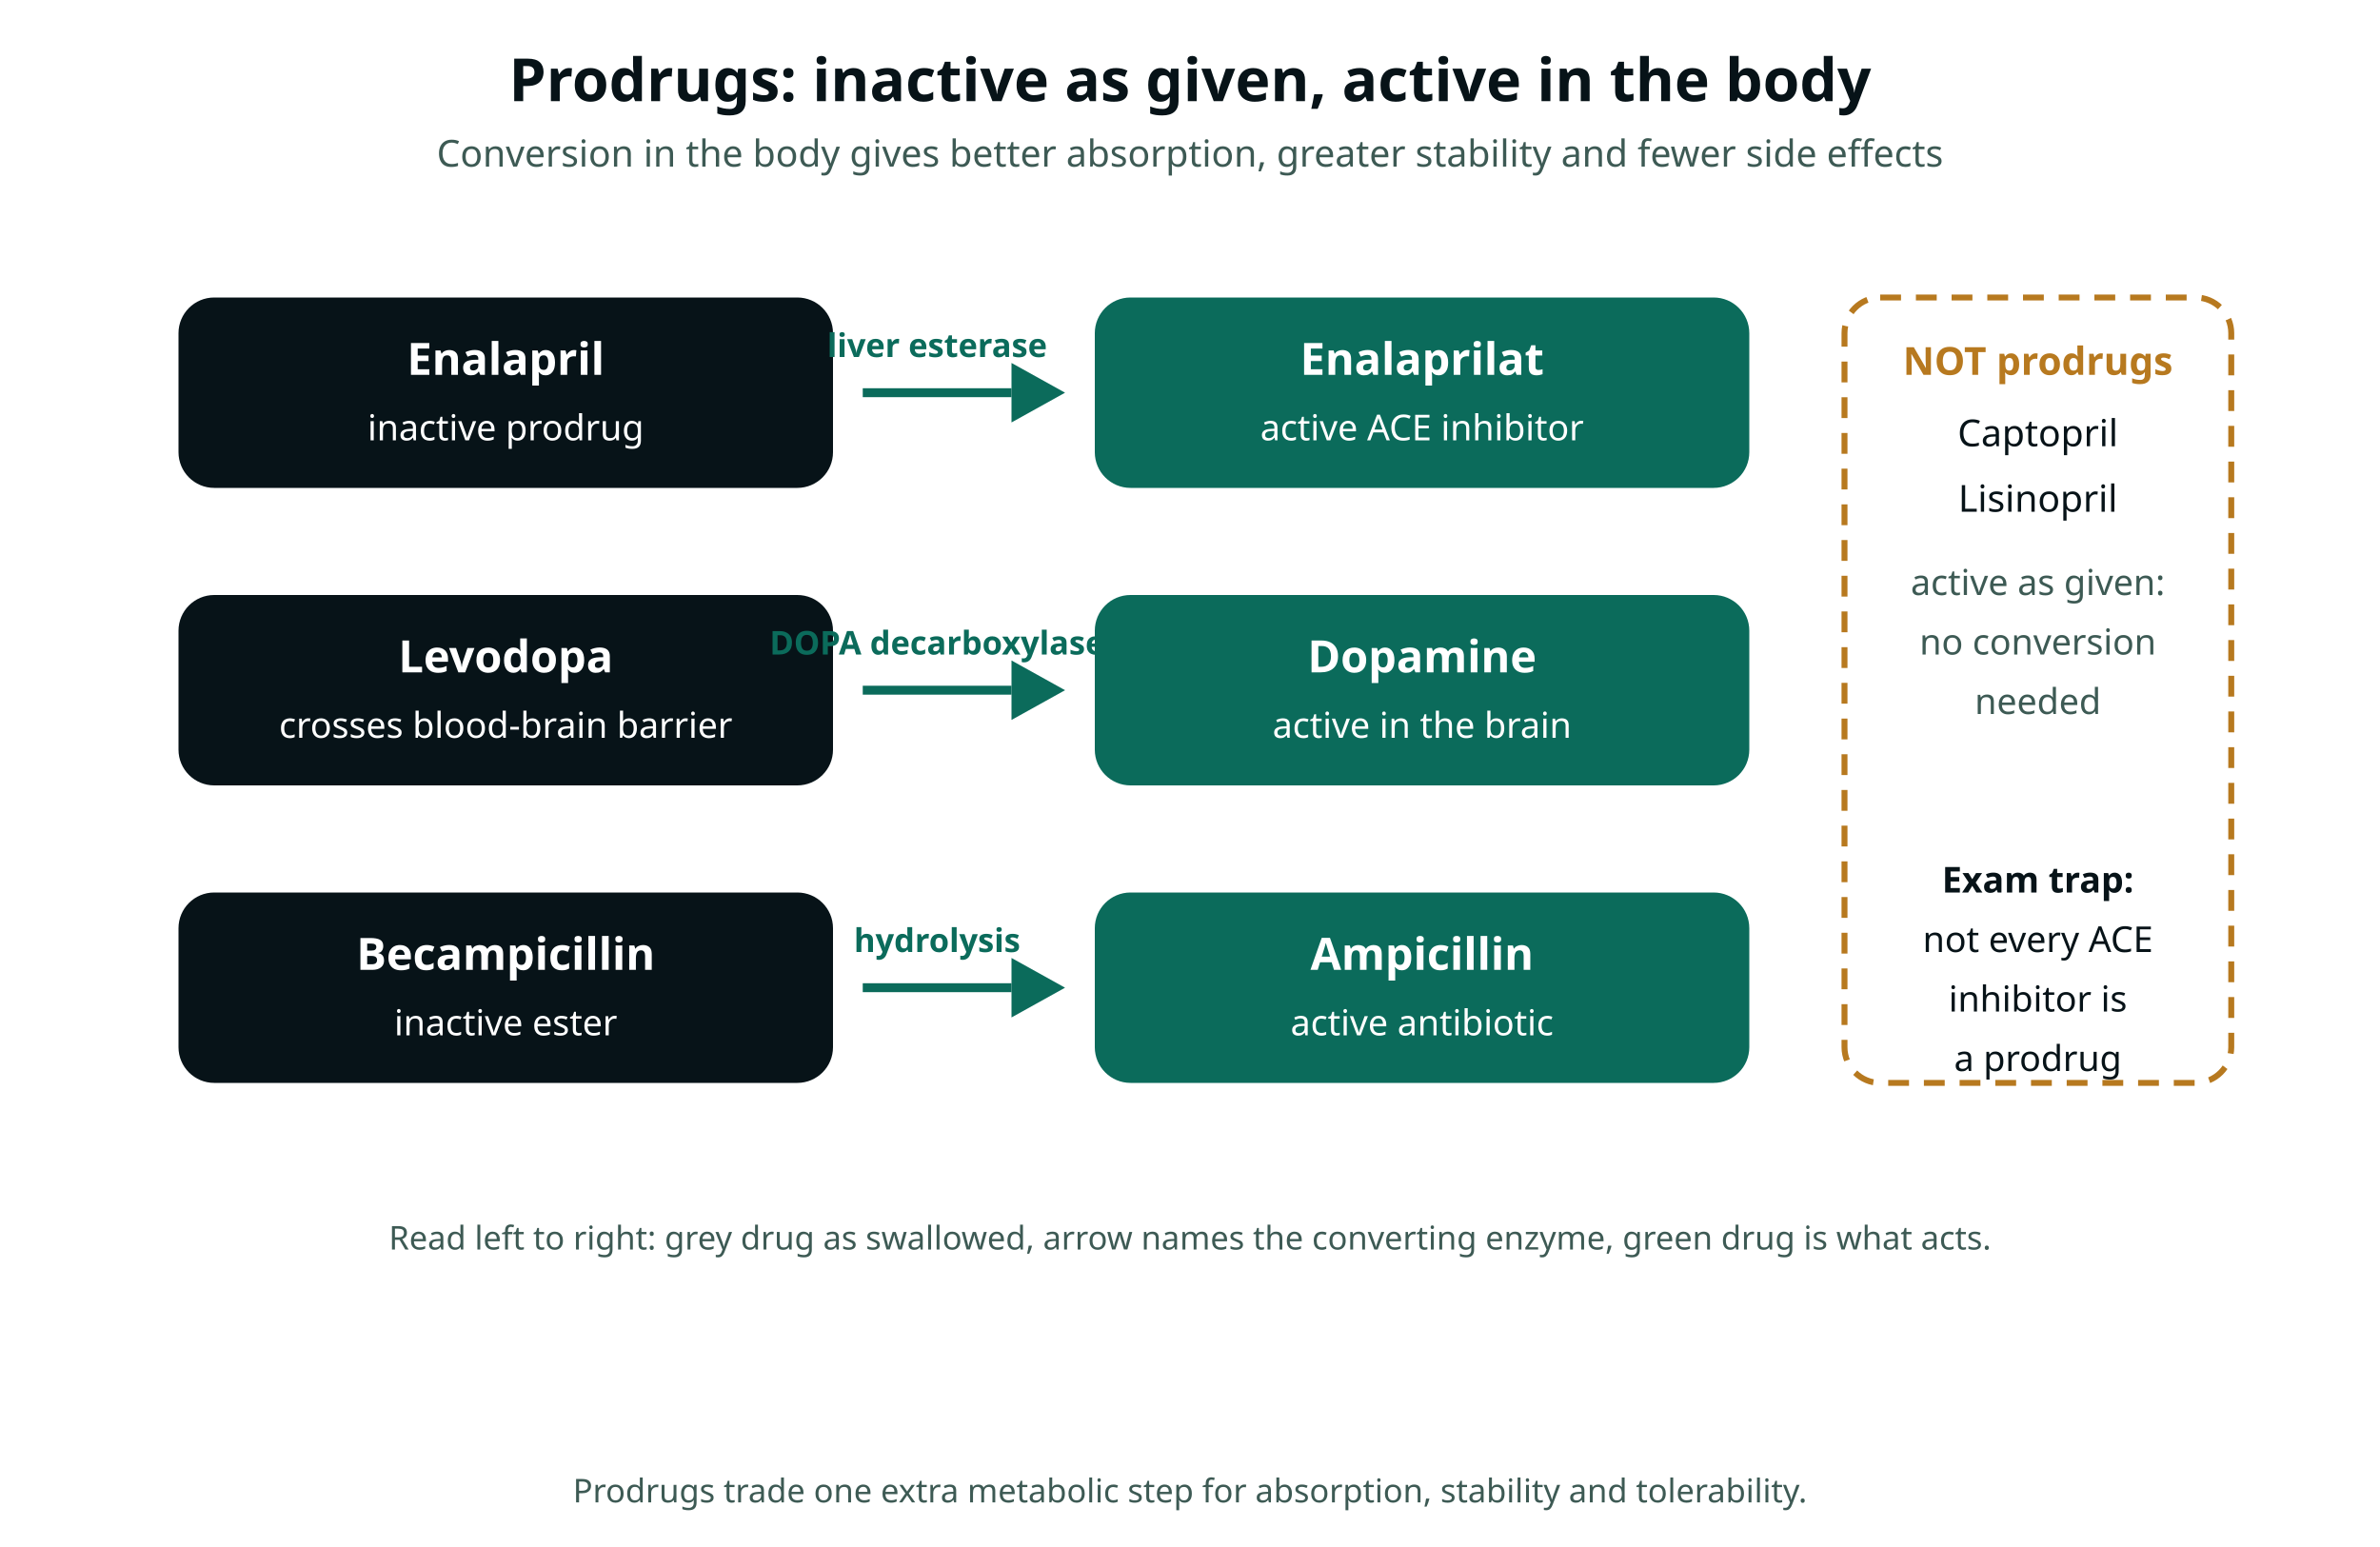
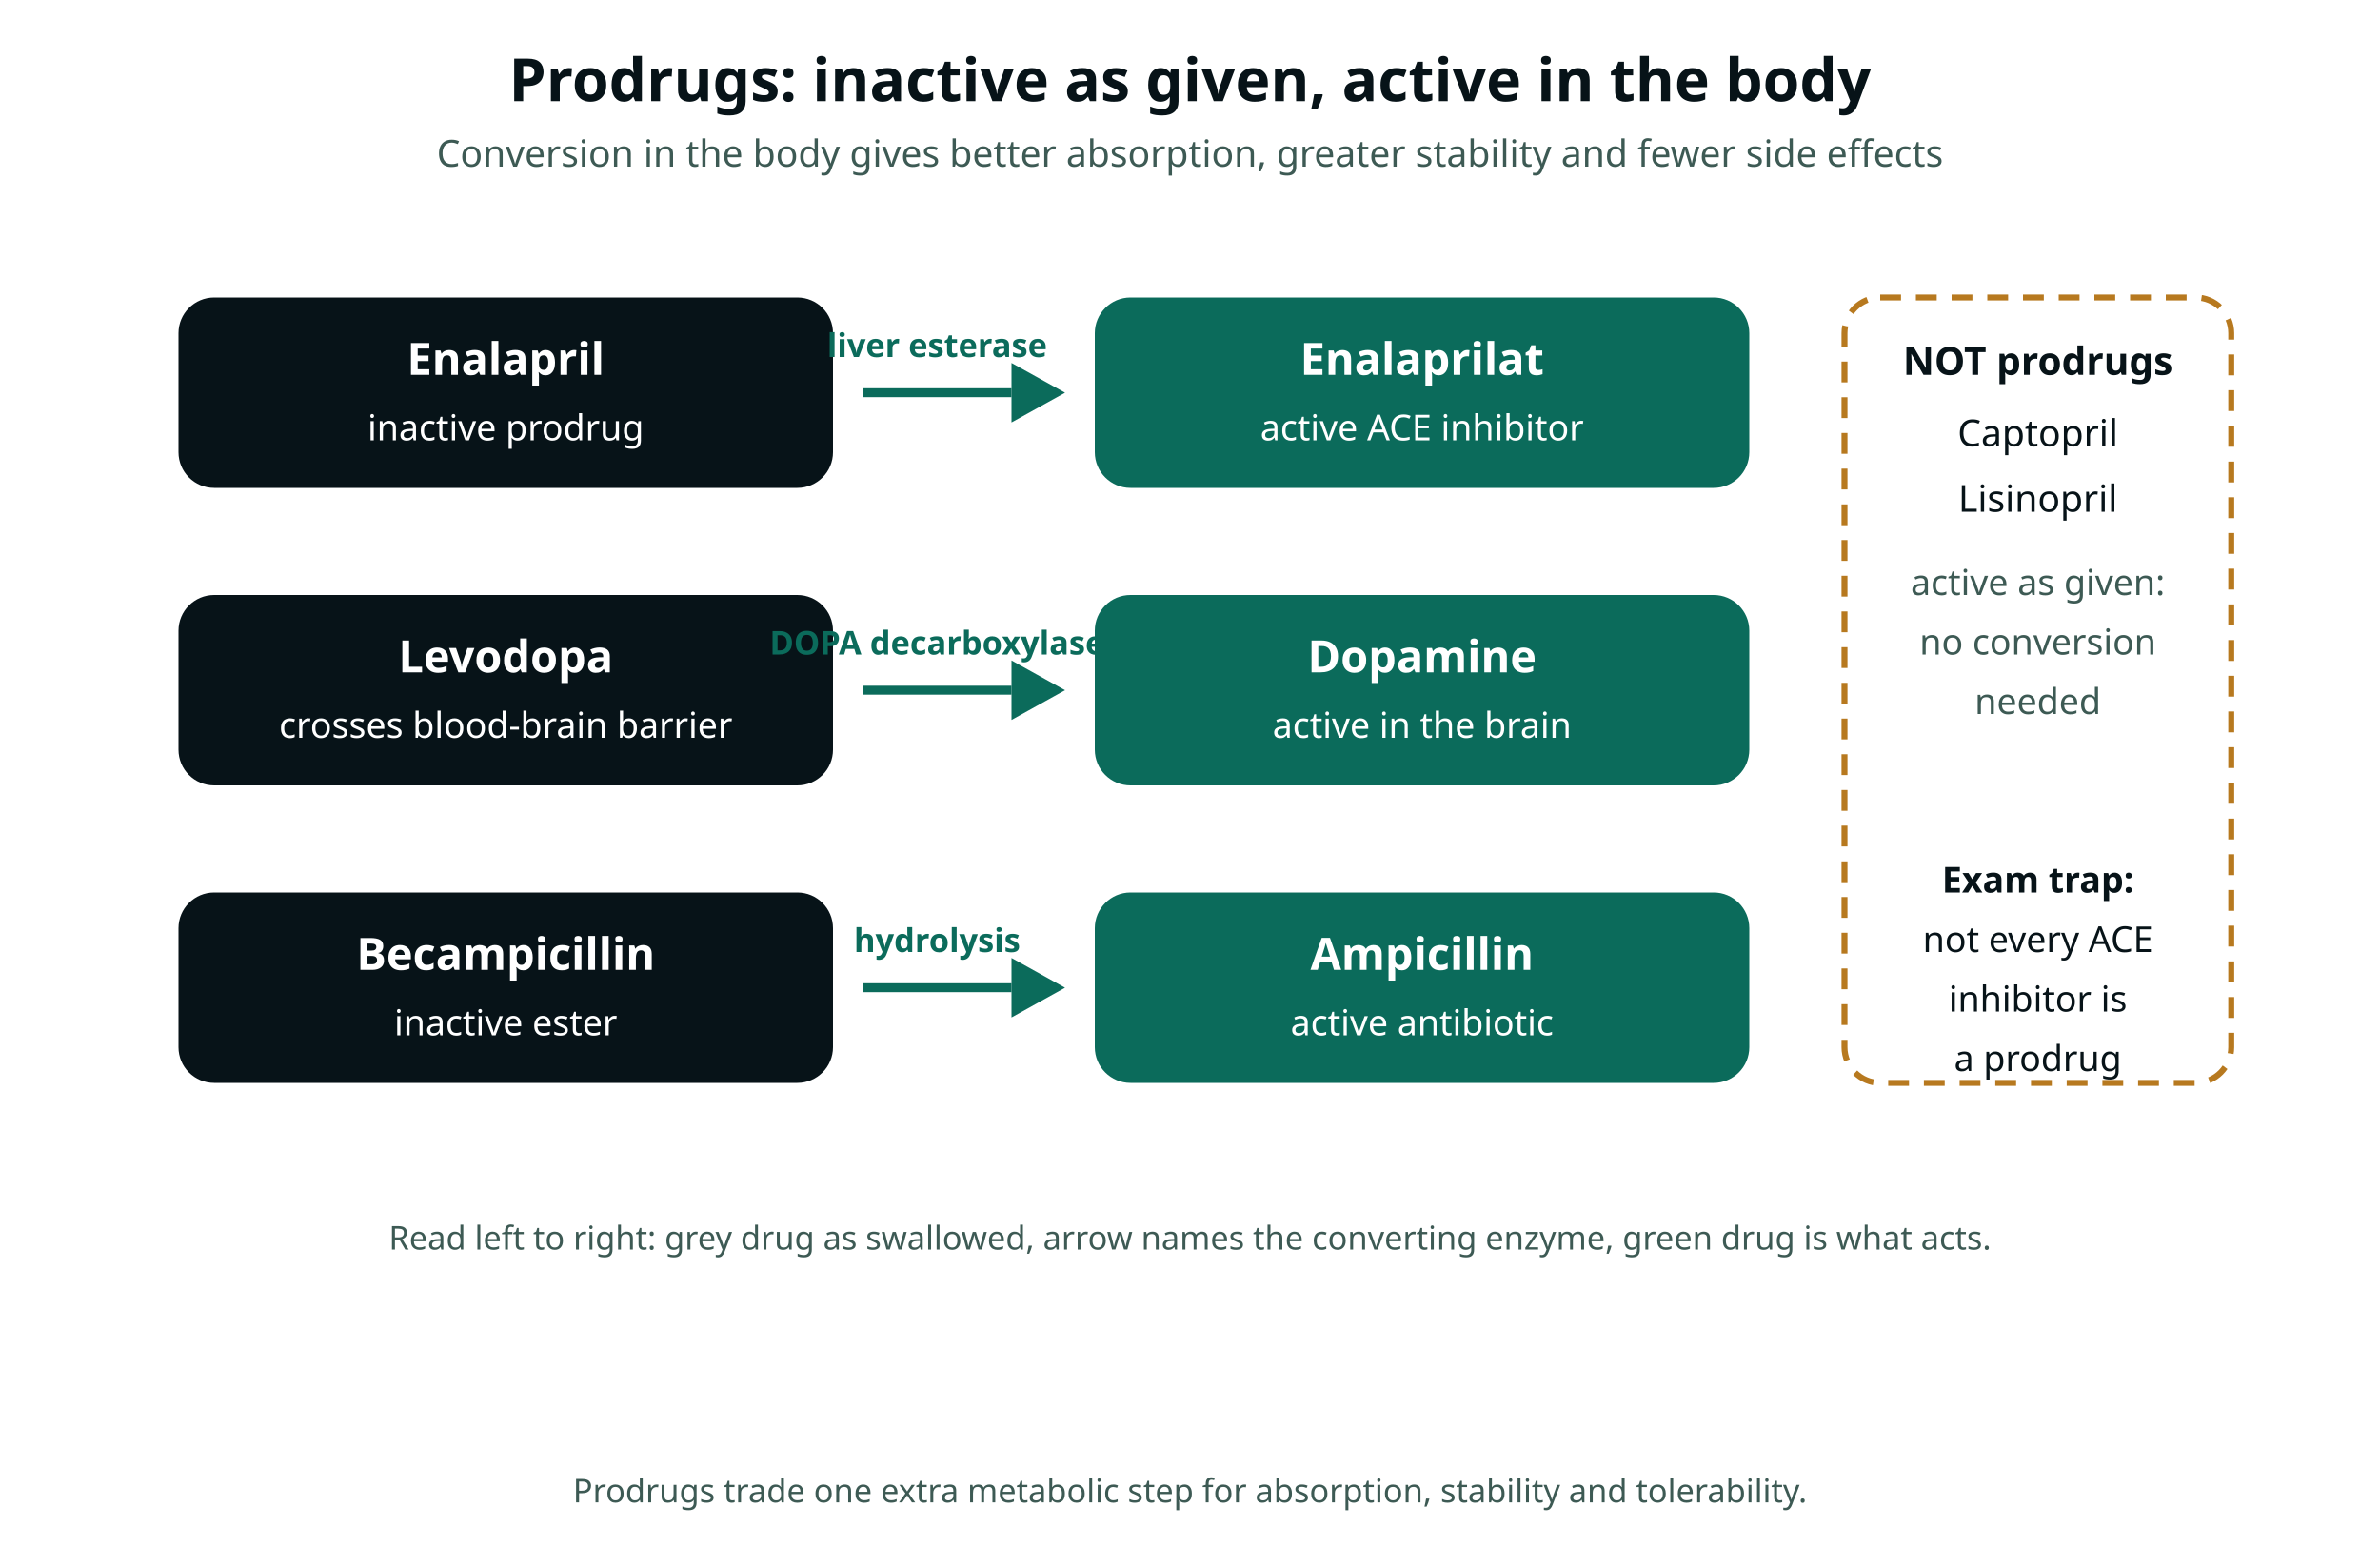
<svg xmlns="http://www.w3.org/2000/svg" viewBox="0 0 800 520" role="img" aria-labelledby="t d">
  <rect width="800" height="520" fill="#FFFFFF" />
  <text x="400" y="34" font-size="20" font-weight="700" text-anchor="middle" fill="#071318" font-family="system-ui,sans-serif">Prodrugs: inactive as given, active in the body</text>
  <text x="400" y="56" font-size="12.5" font-weight="400" text-anchor="middle" fill="#3D5A54" font-family="system-ui,sans-serif">Conversion in the body gives better absorption, greater stability and fewer side effects</text>
  <rect x="60" y="100" width="220" height="64" rx="12" fill="#071318" />
  <text x="170" y="126" font-size="15" font-weight="700" text-anchor="middle" fill="#FFFFFF" font-family="system-ui,sans-serif">Enalapril</text>
  <text x="170" y="148" font-size="12" font-weight="400" text-anchor="middle" fill="#FFFFFF" font-family="system-ui,sans-serif">inactive prodrug</text>
  <line x1="290" y1="132" x2="340" y2="132" stroke="#0B6B5B" stroke-width="3" />
  <polygon points="340,122 358,132 340,142" fill="#0B6B5B" />
  <text x="315" y="120" font-size="11" font-weight="600" text-anchor="middle" fill="#0B6B5B" font-family="system-ui,sans-serif">liver esterase</text>
  <rect x="368" y="100" width="220" height="64" rx="12" fill="#0B6B5B" />
  <text x="478" y="126" font-size="15" font-weight="700" text-anchor="middle" fill="#FFFFFF" font-family="system-ui,sans-serif">Enalaprilat</text>
  <text x="478" y="148" font-size="12" font-weight="400" text-anchor="middle" fill="#FFFFFF" font-family="system-ui,sans-serif">active ACE inhibitor</text>
  <rect x="60" y="200" width="220" height="64" rx="12" fill="#071318" />
  <text x="170" y="226" font-size="15" font-weight="700" text-anchor="middle" fill="#FFFFFF" font-family="system-ui,sans-serif">Levodopa</text>
  <text x="170" y="248" font-size="12" font-weight="400" text-anchor="middle" fill="#FFFFFF" font-family="system-ui,sans-serif">crosses blood-brain barrier</text>
  <line x1="290" y1="232" x2="340" y2="232" stroke="#0B6B5B" stroke-width="3" />
  <polygon points="340,222 358,232 340,242" fill="#0B6B5B" />
  <text x="315" y="220" font-size="11" font-weight="600" text-anchor="middle" fill="#0B6B5B" font-family="system-ui,sans-serif">DOPA decarboxylase</text>
  <rect x="368" y="200" width="220" height="64" rx="12" fill="#0B6B5B" />
  <text x="478" y="226" font-size="15" font-weight="700" text-anchor="middle" fill="#FFFFFF" font-family="system-ui,sans-serif">Dopamine</text>
  <text x="478" y="248" font-size="12" font-weight="400" text-anchor="middle" fill="#FFFFFF" font-family="system-ui,sans-serif">active in the brain</text>
  <rect x="60" y="300" width="220" height="64" rx="12" fill="#071318" />
  <text x="170" y="326" font-size="15" font-weight="700" text-anchor="middle" fill="#FFFFFF" font-family="system-ui,sans-serif">Becampicillin</text>
  <text x="170" y="348" font-size="12" font-weight="400" text-anchor="middle" fill="#FFFFFF" font-family="system-ui,sans-serif">inactive ester</text>
  <line x1="290" y1="332" x2="340" y2="332" stroke="#0B6B5B" stroke-width="3" />
  <polygon points="340,322 358,332 340,342" fill="#0B6B5B" />
  <text x="315" y="320" font-size="11" font-weight="600" text-anchor="middle" fill="#0B6B5B" font-family="system-ui,sans-serif">hydrolysis</text>
  <rect x="368" y="300" width="220" height="64" rx="12" fill="#0B6B5B" />
  <text x="478" y="326" font-size="15" font-weight="700" text-anchor="middle" fill="#FFFFFF" font-family="system-ui,sans-serif">Ampicillin</text>
  <text x="478" y="348" font-size="12" font-weight="400" text-anchor="middle" fill="#FFFFFF" font-family="system-ui,sans-serif">active antibiotic</text>
  <rect x="620" y="100" width="130" height="264" rx="12" fill="none" stroke="#B7791F" stroke-width="2" stroke-dasharray="7 5" />
-   <text x="685" y="126" font-size="13" font-weight="700" text-anchor="middle" fill="#B7791F" font-family="system-ui,sans-serif">NOT prodrugs</text>
+   <text x="685" y="126" font-size="13" font-weight="700" text-anchor="middle" fill="#071318" font-family="system-ui,sans-serif">NOT prodrugs</text>
  <text x="685" y="150" font-size="12.5" font-weight="400" text-anchor="middle" fill="#071318" font-family="system-ui,sans-serif">Captopril</text>
  <text x="685" y="172" font-size="12.5" font-weight="400" text-anchor="middle" fill="#071318" font-family="system-ui,sans-serif">Lisinopril</text>
  <text x="685" y="200" font-size="12" font-weight="400" text-anchor="middle" fill="#3D5A54" font-family="system-ui,sans-serif">active as given:</text>
  <text x="685" y="220" font-size="12" font-weight="400" text-anchor="middle" fill="#3D5A54" font-family="system-ui,sans-serif">no conversion</text>
  <text x="685" y="240" font-size="12" font-weight="400" text-anchor="middle" fill="#3D5A54" font-family="system-ui,sans-serif">needed</text>
  <text x="685" y="300" font-size="12" font-weight="600" text-anchor="middle" fill="#071318" font-family="system-ui,sans-serif">Exam trap:</text>
  <text x="685" y="320" font-size="12" font-weight="400" text-anchor="middle" fill="#071318" font-family="system-ui,sans-serif">not every ACE</text>
  <text x="685" y="340" font-size="12" font-weight="400" text-anchor="middle" fill="#071318" font-family="system-ui,sans-serif">inhibitor is</text>
  <text x="685" y="360" font-size="12" font-weight="400" text-anchor="middle" fill="#071318" font-family="system-ui,sans-serif">a prodrug</text>
  <text x="400" y="420" font-size="11" font-weight="400" text-anchor="middle" fill="#3D5A54" font-family="system-ui,sans-serif">Read left to right: grey drug as swallowed, arrow names the converting enzyme, green drug is what acts.</text>
  <text x="400" y="505" font-size="11" font-weight="400" text-anchor="middle" fill="#3D5A54" font-family="system-ui,sans-serif">Prodrugs trade one extra metabolic step for absorption, stability and tolerability.</text>
</svg>
